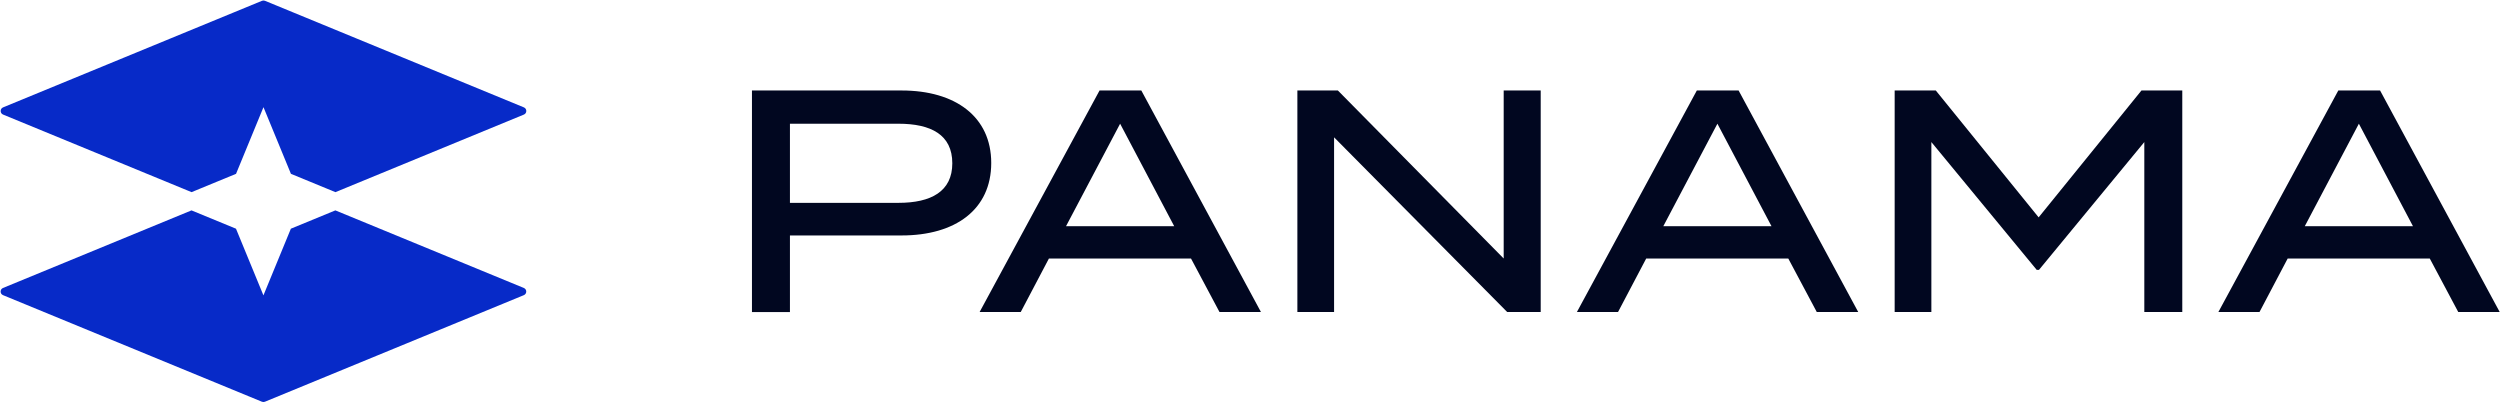
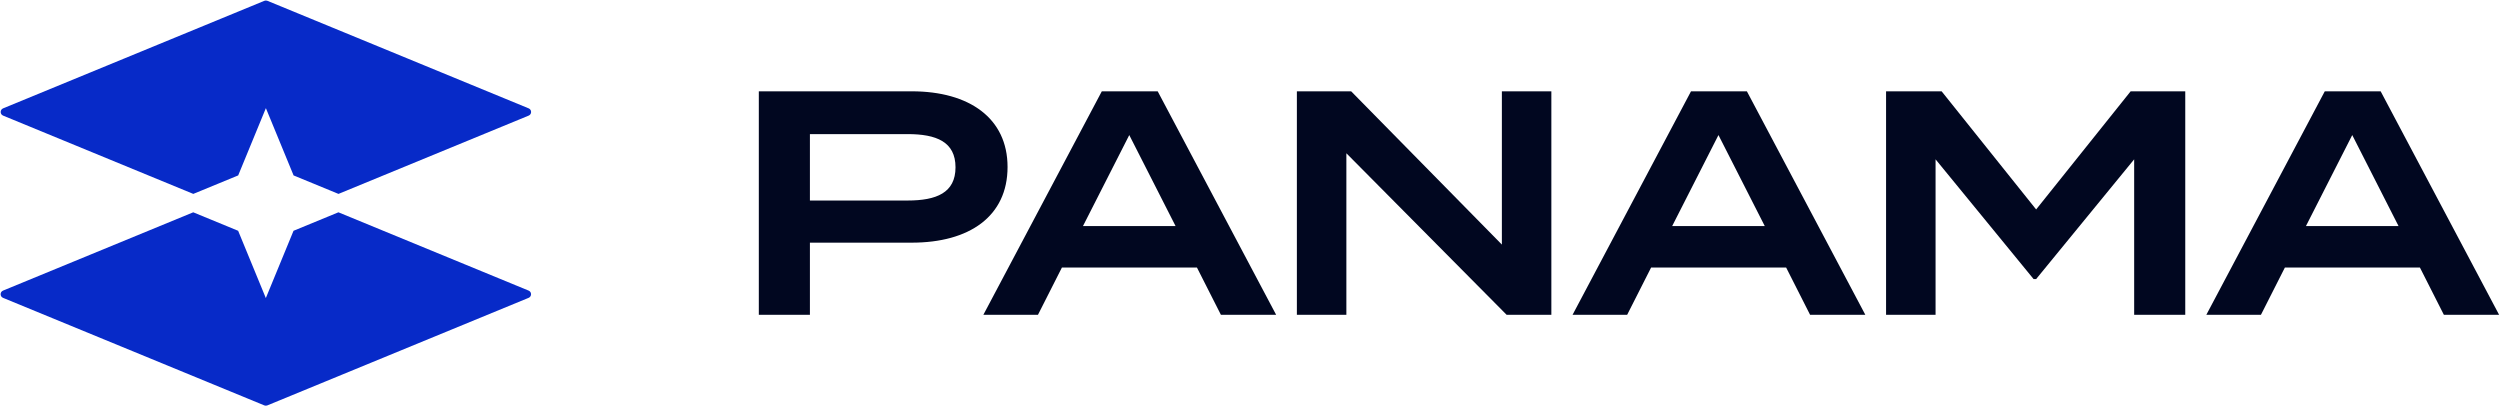
- <svg xmlns="http://www.w3.org/2000/svg" width="2211" height="356" viewBox="0 0 2211 356" fill="none">
-   <path d="M2174.06 275.911L2148.88 228.619H2023.23L1998.32 275.911H1961.95L2068 80.028H2104.94L2210.72 275.911H2174.06ZM2038.34 200.076H2134.04L2086.19 109.41L2038.34 200.076Z" fill="#010720" />
-   <path d="M1893.91 80.028H1930.01V275.911H1896.43V125.641L1803.25 238.693H1801.29L1708.1 125.641V275.911H1675.64V80.028H1712.02L1802.97 192.241L1893.91 80.028Z" fill="#010720" />
-   <path d="M1606.74 275.911L1581.55 228.619H1455.91L1431 275.911H1394.63L1500.68 80.028H1537.62L1643.4 275.911H1606.74ZM1471.02 200.076H1566.72L1518.87 109.41L1471.02 200.076Z" fill="#010720" />
-   <path d="M1329.86 80.028H1362.6V275.911H1332.93L1179.86 121.443V275.911H1147.4V80.028H1183.22L1329.86 228.619V80.028Z" fill="#010720" />
-   <path d="M1078.5 275.911L1053.32 228.619H927.67L902.765 275.911H866.387L972.444 80.028H1009.38L1115.16 275.911H1078.5ZM942.781 200.076H1038.48L990.633 109.41L942.781 200.076Z" fill="#010720" />
-   <path d="M797.432 80.028C845.018 80.028 876.648 103.261 876.648 144.129C876.648 185.277 845.018 208.23 797.432 208.23H698.621V275.97H665.031V80.028H797.432ZM794.633 179.398C823.464 179.398 842.219 169.321 842.219 144.409C842.219 119.216 823.464 109.419 794.633 109.419H698.621V179.398H794.633Z" fill="#010720" />
+ <svg xmlns="http://www.w3.org/2000/svg" width="2191" height="356" viewBox="0 0 2191 356" fill="none">
  <path d="M231.715 0.703C232.553 0.358 233.493 0.358 234.331 0.703L463.332 94.966C466.17 96.134 466.17 100.154 463.332 101.322L296.643 169.935L257.294 153.738L233.023 94.775L208.751 153.738L169.403 169.934L2.717 101.322C-0.121 100.154 -0.121 96.134 2.717 94.966L231.715 0.703Z" fill="#072AC8" />
  <path d="M234.284 355.297C233.446 355.642 232.506 355.642 231.668 355.297L2.668 261.034C-0.17 259.866 -0.17 255.846 2.668 254.678L169.355 186.065L208.706 202.263L232.976 261.226L257.248 202.263L296.597 186.065L463.283 254.679C466.121 255.847 466.121 259.866 463.283 261.034L234.284 355.297Z" fill="#072AC8" />
+   <path d="M2141.82 275.911L2120.83 234.496H2002.46L1981.48 275.911H1933.62L2037.44 80.028H2086.41L2190.23 275.911H2141.82ZM2020.93 198.117H2102.08L2061.51 118.365L2020.93 198.117Z" fill="#010720" />
+   <path d="M1867.3 80.028H1915.16V275.911H1870.38V139.632L1784.47 244.57H1782.24L1696.33 139.632V275.911H1652.95V80.028H1701.64L1784.47 183.566L1867.3 80.028Z" fill="#010720" />
+   <path d="M1586.37 275.911L1565.39 234.496H1447.02L1426.03 275.911H1378.18L1482 80.028H1530.97L1634.78 275.911H1586.37ZM1465.49 198.117H1546.64L1506.06 118.365L1465.49 198.117Z" fill="#010720" />
+   <path d="M1316.24 80.028H1359.61V275.911H1320.43L1179.96 134.315V275.911H1136.58V80.028H1184.15L1316.24 214.348V80.028Z" fill="#010720" />
+   <path d="M1070.01 275.911L1049.02 234.496H930.648L909.661 275.911H861.809L965.627 80.028H1014.6L1118.42 275.911H1070.01ZM949.117 198.117H1030.27L989.693 118.365L949.117 198.117Z" fill="#010720" />
+   <path d="M799.071 80.028C849.441 80.028 883.021 103.534 883.021 146.348C883.021 189.722 849.441 212.669 799.071 212.669H709.805V275.911H665.031V80.028H799.071ZM795.434 175.731C820.619 175.731 837.409 169.015 837.409 146.628C837.409 124.241 820.619 117.525 795.434 117.525H709.805V175.731H795.434Z" fill="#010720" />
</svg>
